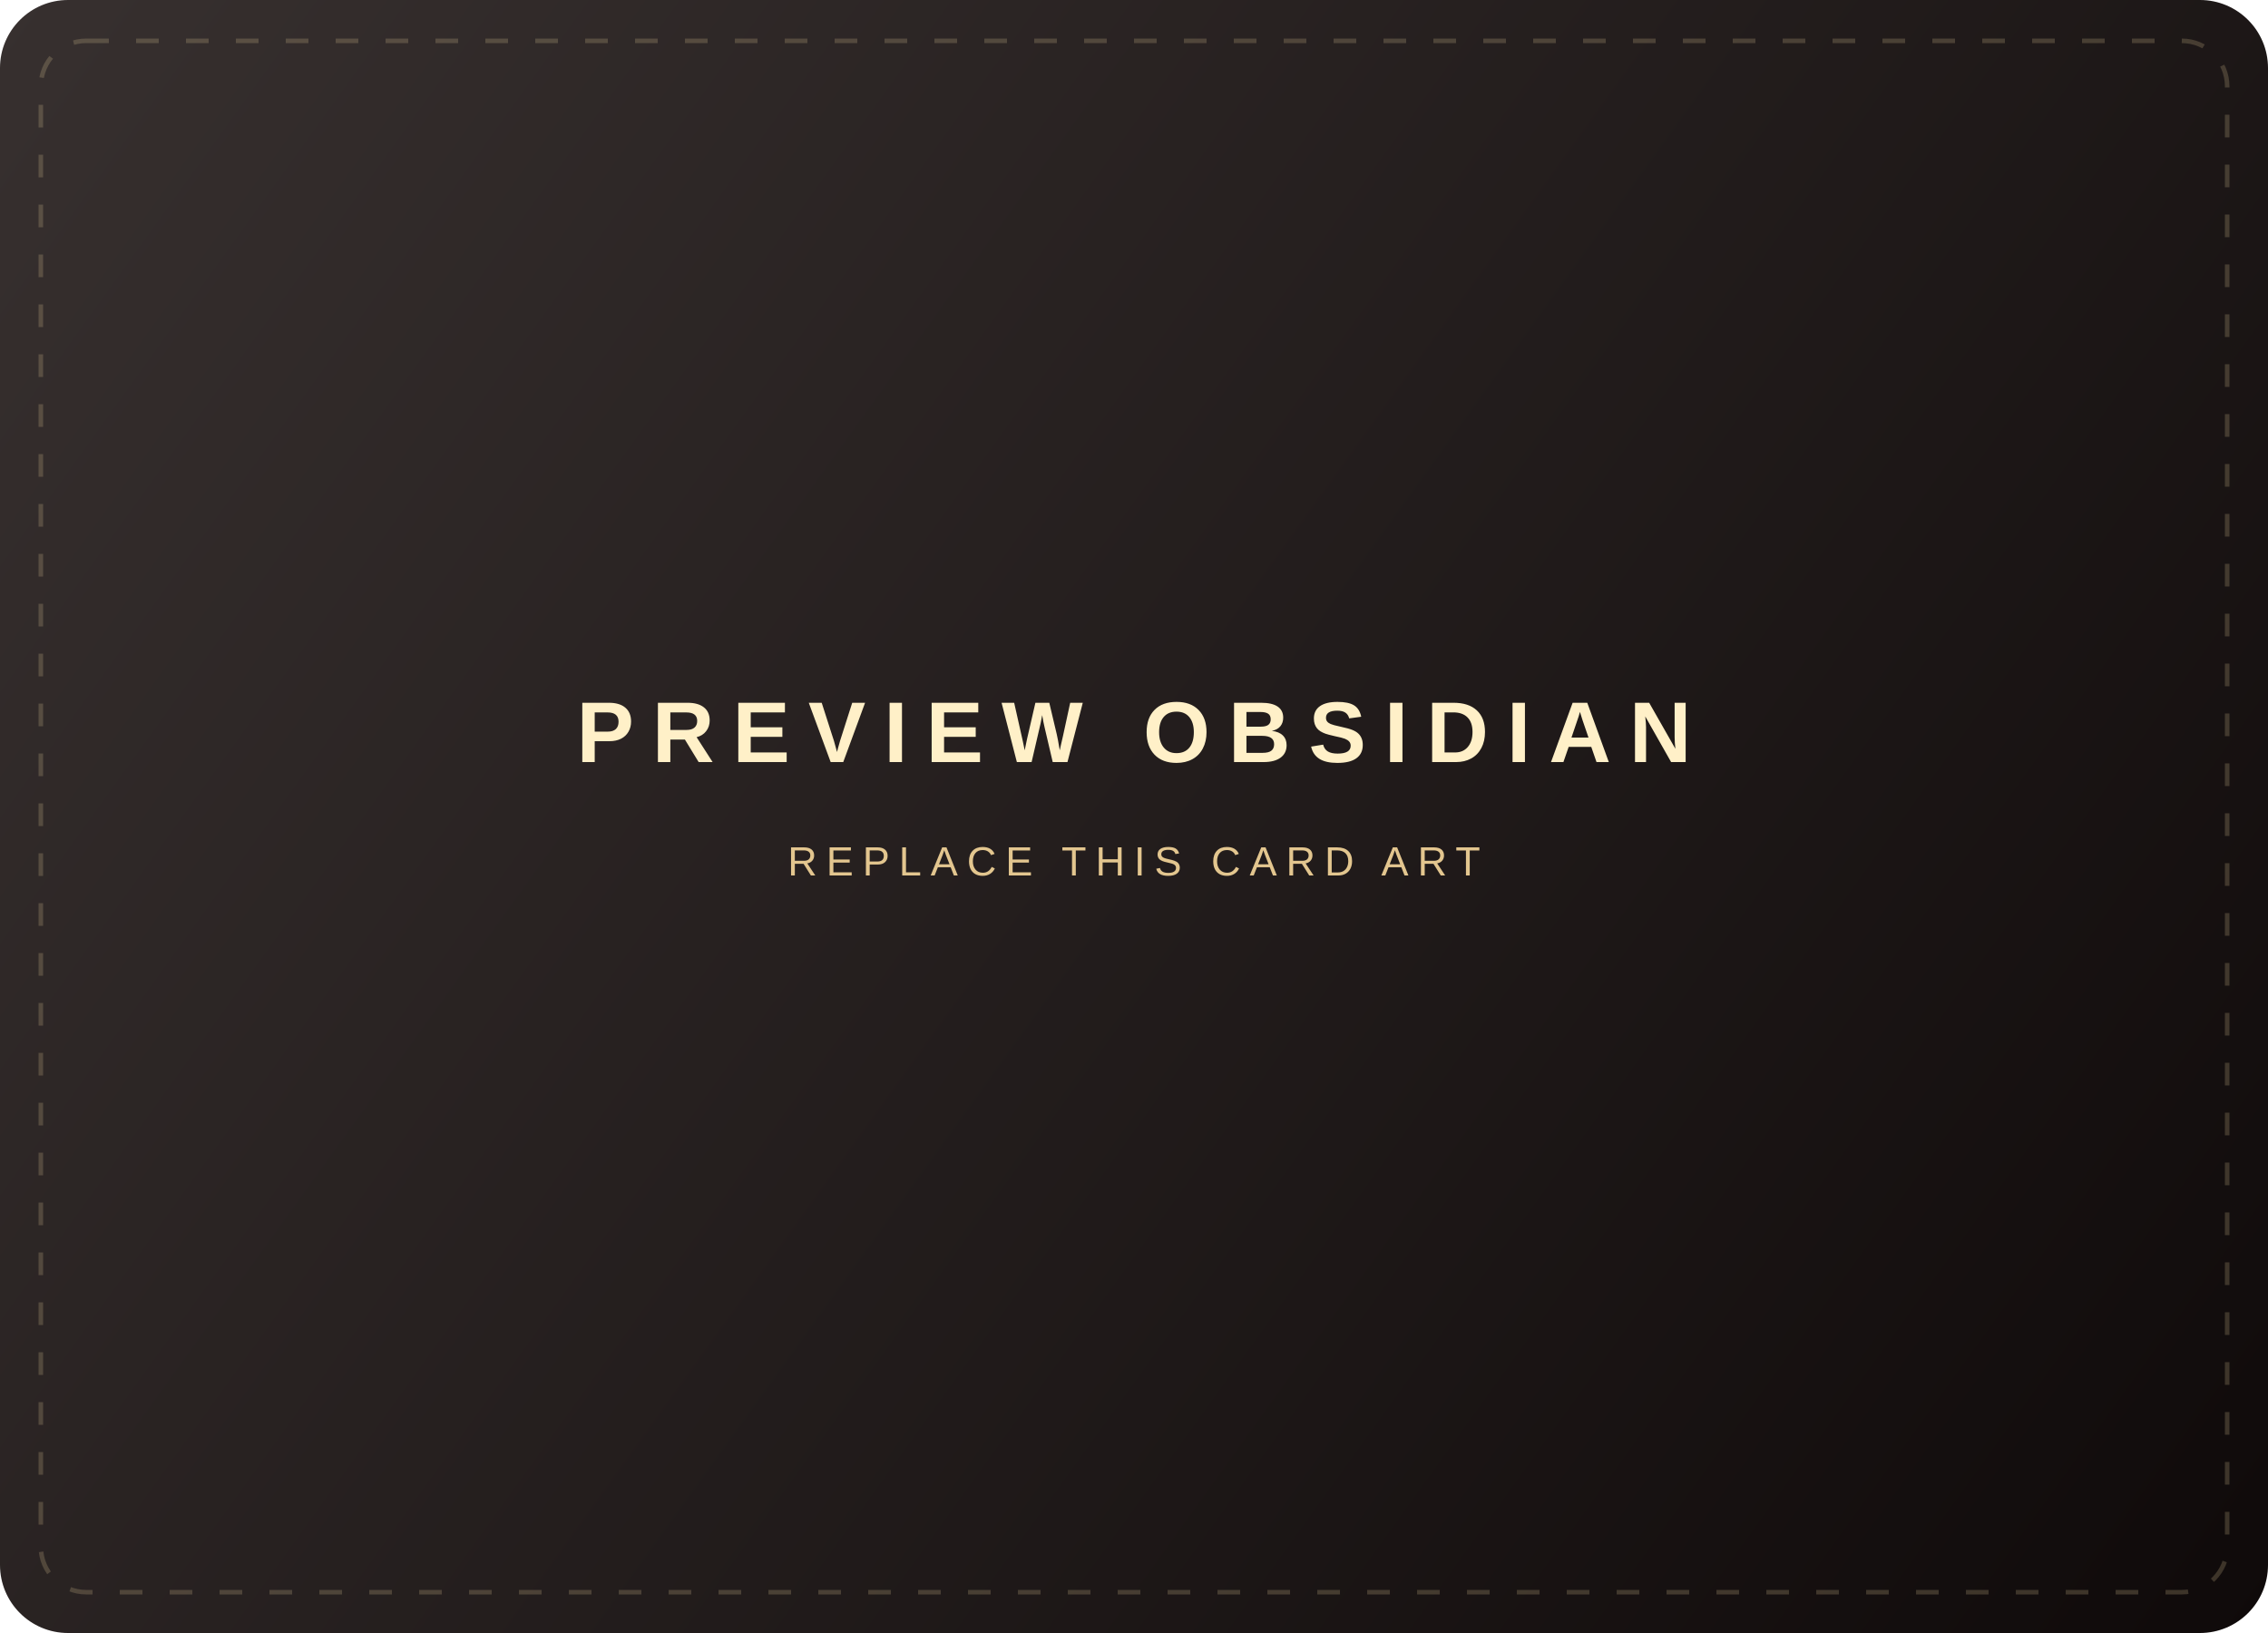
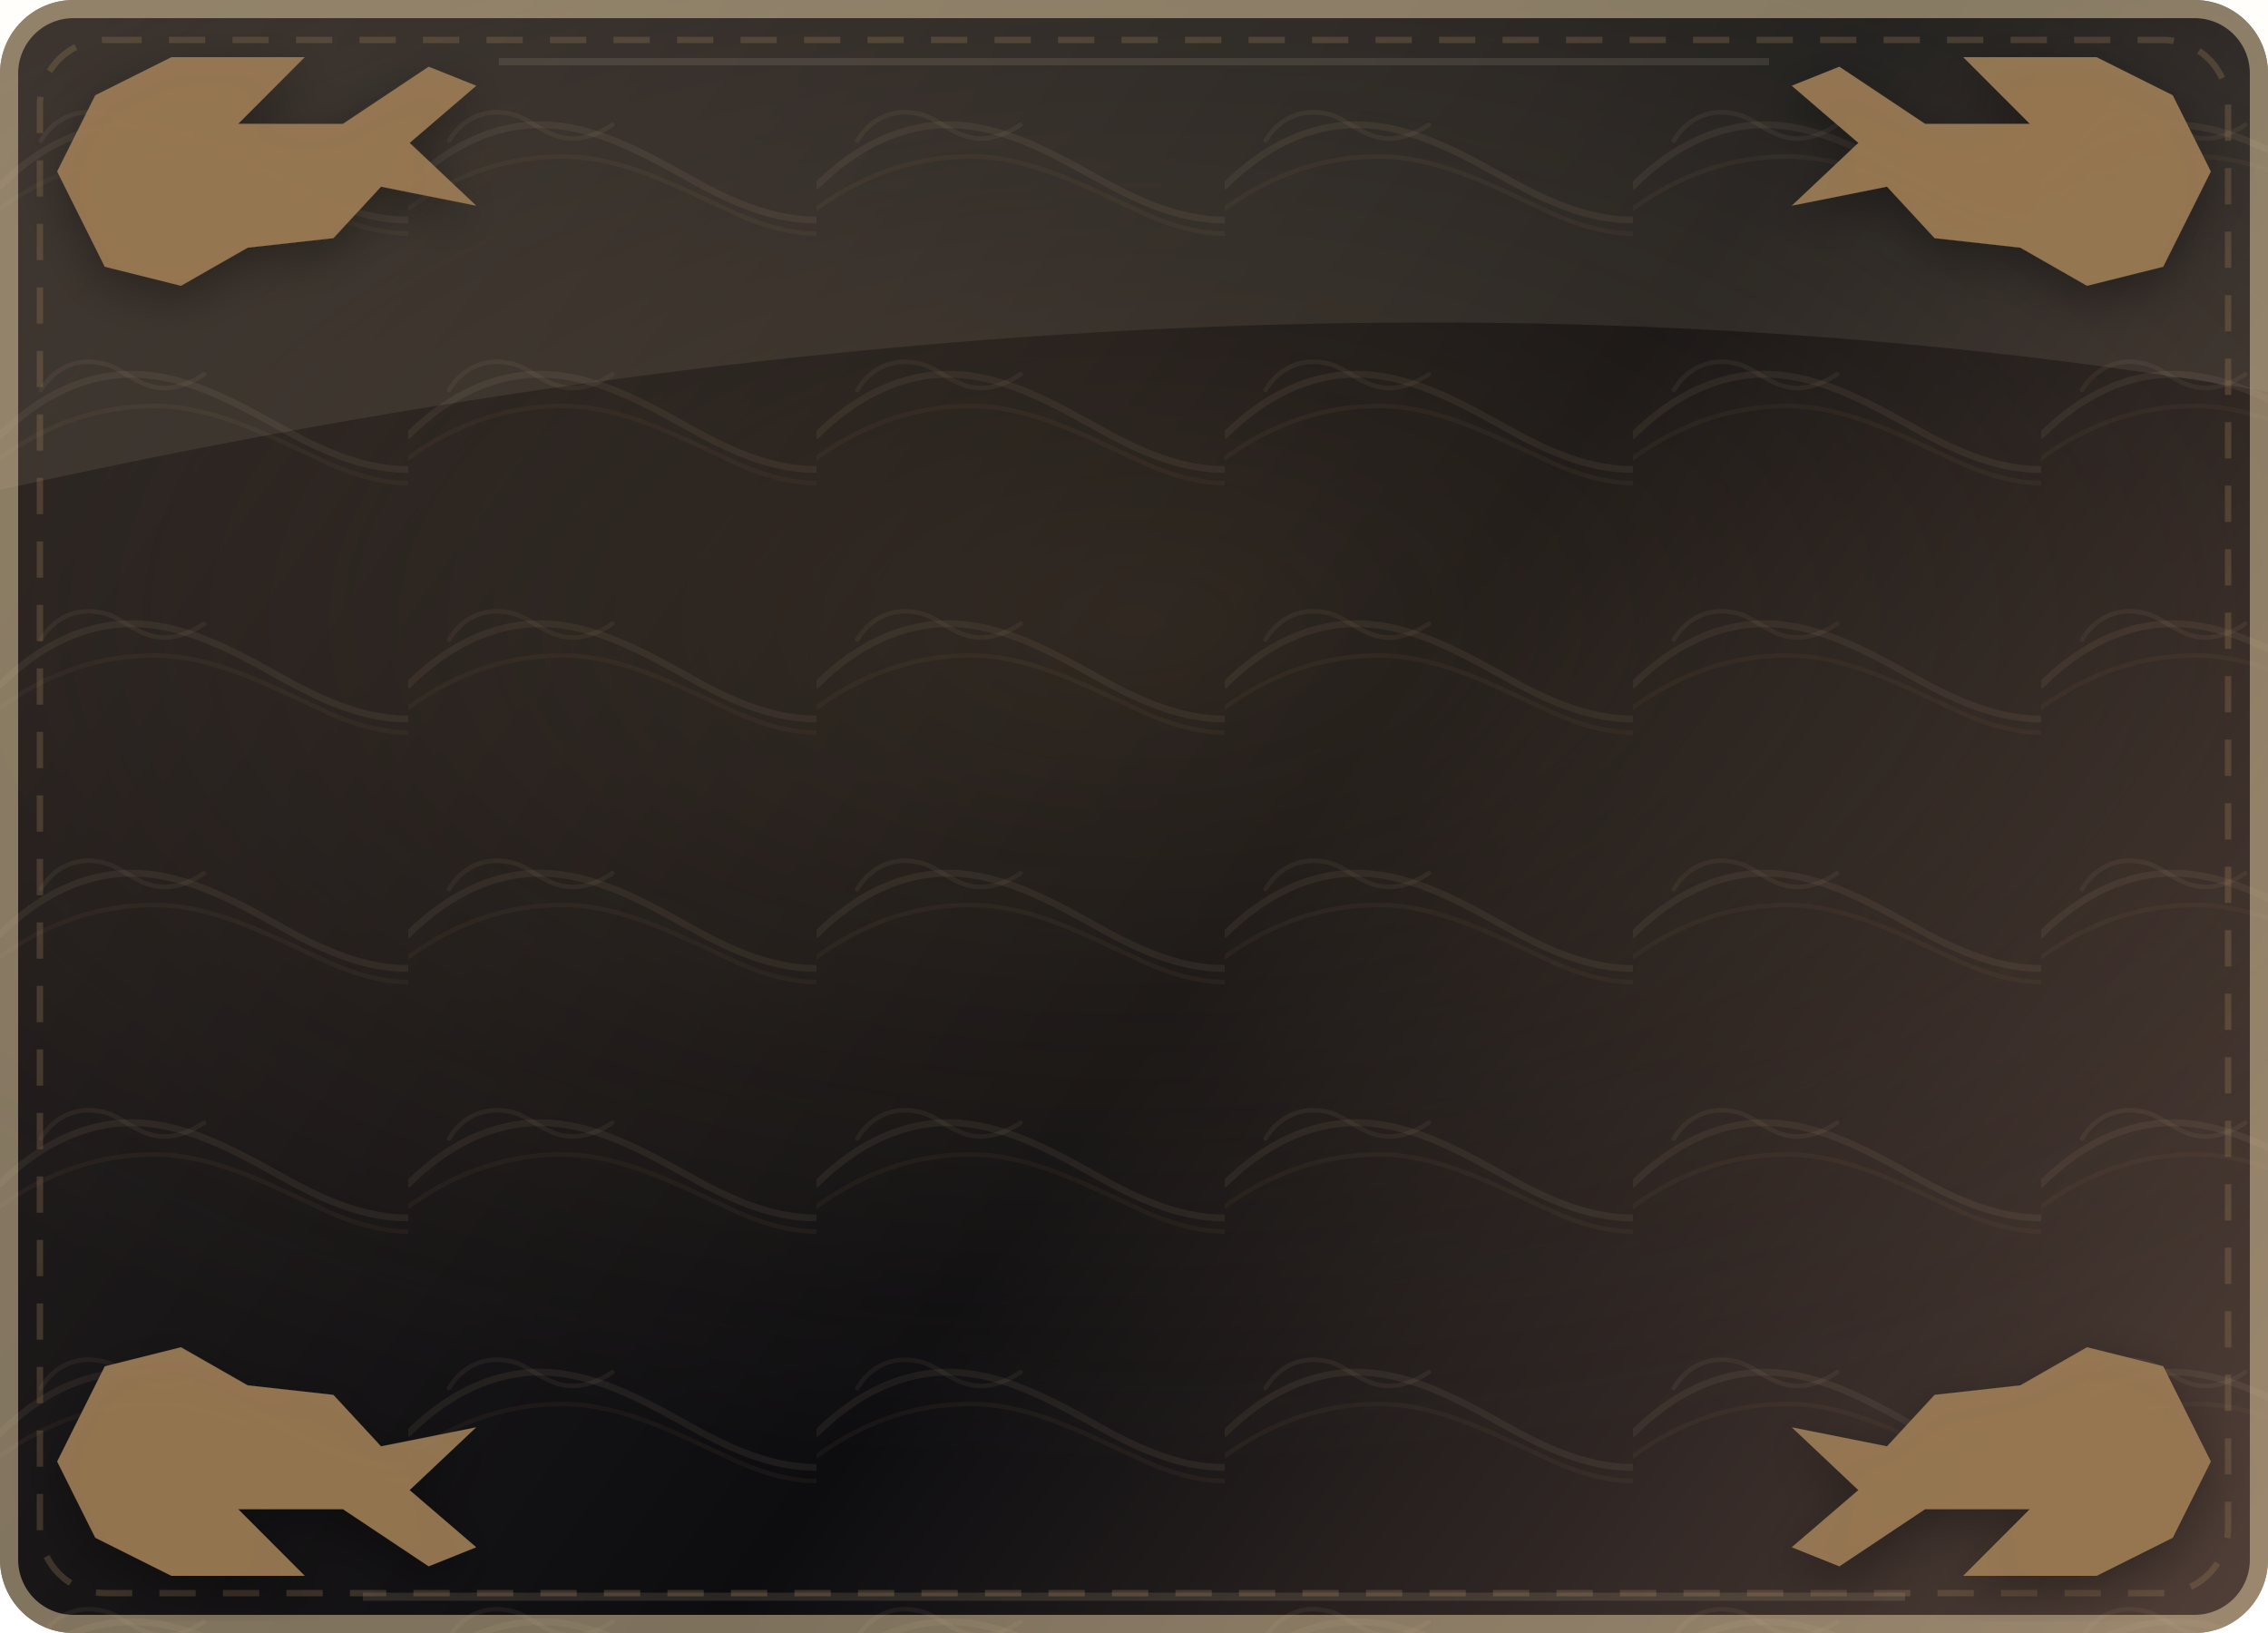
<svg xmlns="http://www.w3.org/2000/svg" viewBox="0 0 1000 720" fill="none">
  <defs>
    <linearGradient id="bg" x1="0" y1="0" x2="1000" y2="720" gradientUnits="userSpaceOnUse">
-       <stop stop-color="#37302F" />
-       <stop offset="1" stop-color="#0F0A0A" />
+       <stop stop-color="#2b2422" />
+       <stop offset="0.55" stop-color="#0d0d10" />
+       <stop offset="1" stop-color="#524038" />
    </linearGradient>
+     <radialGradient id="glow" cx="0" cy="0" r="1" gradientUnits="userSpaceOnUse" gradientTransform="translate(500.0 273.6) rotate(90) scale(374.4 700.0)">
+       <stop stop-color="#9b7b54" stop-opacity="0.22" />
+       <stop offset="1" stop-color="#9b7b54" stop-opacity="0" />
+     </radialGradient>
+     <linearGradient id="frame" x1="0" y1="0" x2="1000" y2="720" gradientUnits="userSpaceOnUse">
+       <stop stop-color="#d9c39b" />
+       <stop offset="0.5" stop-color="#9b7b54" />
+       <stop offset="1" stop-color="#d9c39b" />
+     </linearGradient>
+     <pattern id="wave" width="180" height="110" patternUnits="userSpaceOnUse">
+       <path d="M0 82C18 64 38 55 58 55C84 55 108 70 130 82C147 91 163 97 180 97" stroke="#d9c39b" stroke-opacity="0.08" stroke-width="3" stroke-linecap="round" />
+       <path d="M0 92C22 76 45 69 68 69C94 69 118 82 140 92C154 99 168 103 180 103" stroke="#9b7b54" stroke-opacity="0.08" stroke-width="2" stroke-linecap="round" />
+       <path d="M18 62C24 52 34 48 44 50C51 51 56 56 63 59C72 63 81 61 90 55" stroke="#d9c39b" stroke-opacity="0.07" stroke-width="2" stroke-linecap="round" />
+     </pattern>
+     <filter id="shadow" x="-20%" y="-20%" width="140%" height="140%">
+       <feDropShadow dx="0" dy="6.4" stdDeviation="10.4" flood-color="#000000" flood-opacity="0.35" />
+     </filter>
  </defs>
-   <rect width="1000" height="720" rx="30" fill="url(#bg)" />
-   <rect x="18" y="18" width="964" height="684" rx="20" stroke="#F3D9A0" stroke-opacity="0.2" stroke-width="2" stroke-dasharray="10 12" />
-   <text x="500" y="336" fill="#FFF0C8" font-family="Arial, sans-serif" font-size="38" font-weight="700" letter-spacing="8" text-anchor="middle">PREVIEW OBSIDIAN</text>
-   <text x="500" y="386" fill="#E3C68F" font-family="Arial, sans-serif" font-size="18" letter-spacing="4" text-anchor="middle">REPLACE THIS CARD ART</text>
+   <rect width="1000" height="720" rx="32.4" fill="url(#bg)" />
+   <rect width="1000" height="720" rx="32.4" fill="url(#wave)" />
+   <rect width="1000" height="720" rx="32.4" fill="url(#glow)" />
+   <path d="M0 0H1000V172.8C750.0 129.6 420.0 122.4 0 216.0V0Z" fill="#FFF1CC" fill-opacity="0.08" />
+   <rect x="4.0" y="4.0" width="992" height="712" rx="28.4" stroke="#d9c39b" stroke-opacity="0.55" stroke-width="8" />
+   <rect x="17.6" y="17.6" width="964.8" height="684.8" rx="28.9" stroke="#9b7b54" stroke-opacity="0.30" stroke-width="2.8" stroke-dasharray="16 12" />
+   <path d="M 25.2,75.6 L 42.0,42.0 L 75.6,25.2 L 134.4,25.2 L 105.0,54.6 L 151.2,54.6 L 189.0,29.4 L 210.0,37.8 L 180.6,63.0 L 210.0,90.7 L 168.0,82.3 L 147.0,105.0 L 109.2,109.2 L 79.8,126.0 L 46.2,117.6 L 25.2,75.6 Z" fill="#9b7b54" fill-opacity="0.92" filter="url(#shadow)" />
+   <path d="M 974.8,75.6 L 958.0,42.0 L 924.4,25.2 L 865.6,25.2 L 895.0,54.6 L 848.8,54.6 L 811.0,29.4 L 790.0,37.8 L 819.4,63.0 L 790.0,90.7 L 832.0,82.3 L 853.0,105.0 L 890.8,109.2 L 920.2,126.0 L 953.8,117.6 L 974.8,75.6 Z" fill="#9b7b54" fill-opacity="0.92" filter="url(#shadow)" />
+   <path d="M 25.2,644.4 L 42.0,678.0 L 75.6,694.8 L 134.4,694.8 L 105.0,665.4 L 151.2,665.4 L 189.0,690.6 L 210.0,682.2 L 180.6,657.0 L 210.0,629.3 L 168.0,637.7 L 147.0,615.0 L 109.2,610.8 L 79.8,594.0 L 46.2,602.4 L 25.2,644.4 Z" fill="#9b7b54" fill-opacity="0.92" filter="url(#shadow)" />
+   <path d="M 974.8,644.4 L 958.0,678.0 L 924.4,694.8 L 865.6,694.8 L 895.0,665.4 L 848.8,665.4 L 811.0,690.6 L 790.0,682.2 L 819.4,657.0 L 790.0,629.3 L 832.0,637.7 L 853.0,615.0 L 890.8,610.8 L 920.2,594.0 L 953.8,602.4 L 974.8,644.4 Z" fill="#9b7b54" fill-opacity="0.92" filter="url(#shadow)" />
+   <path d="M160.0 704.0H840.0" stroke="#d9c39b" stroke-opacity="0.14" stroke-width="3.6" />
+   <path d="M220.0 27.2H780.0" stroke="#FFF5DB" stroke-opacity="0.10" stroke-width="3.2" />
</svg>
